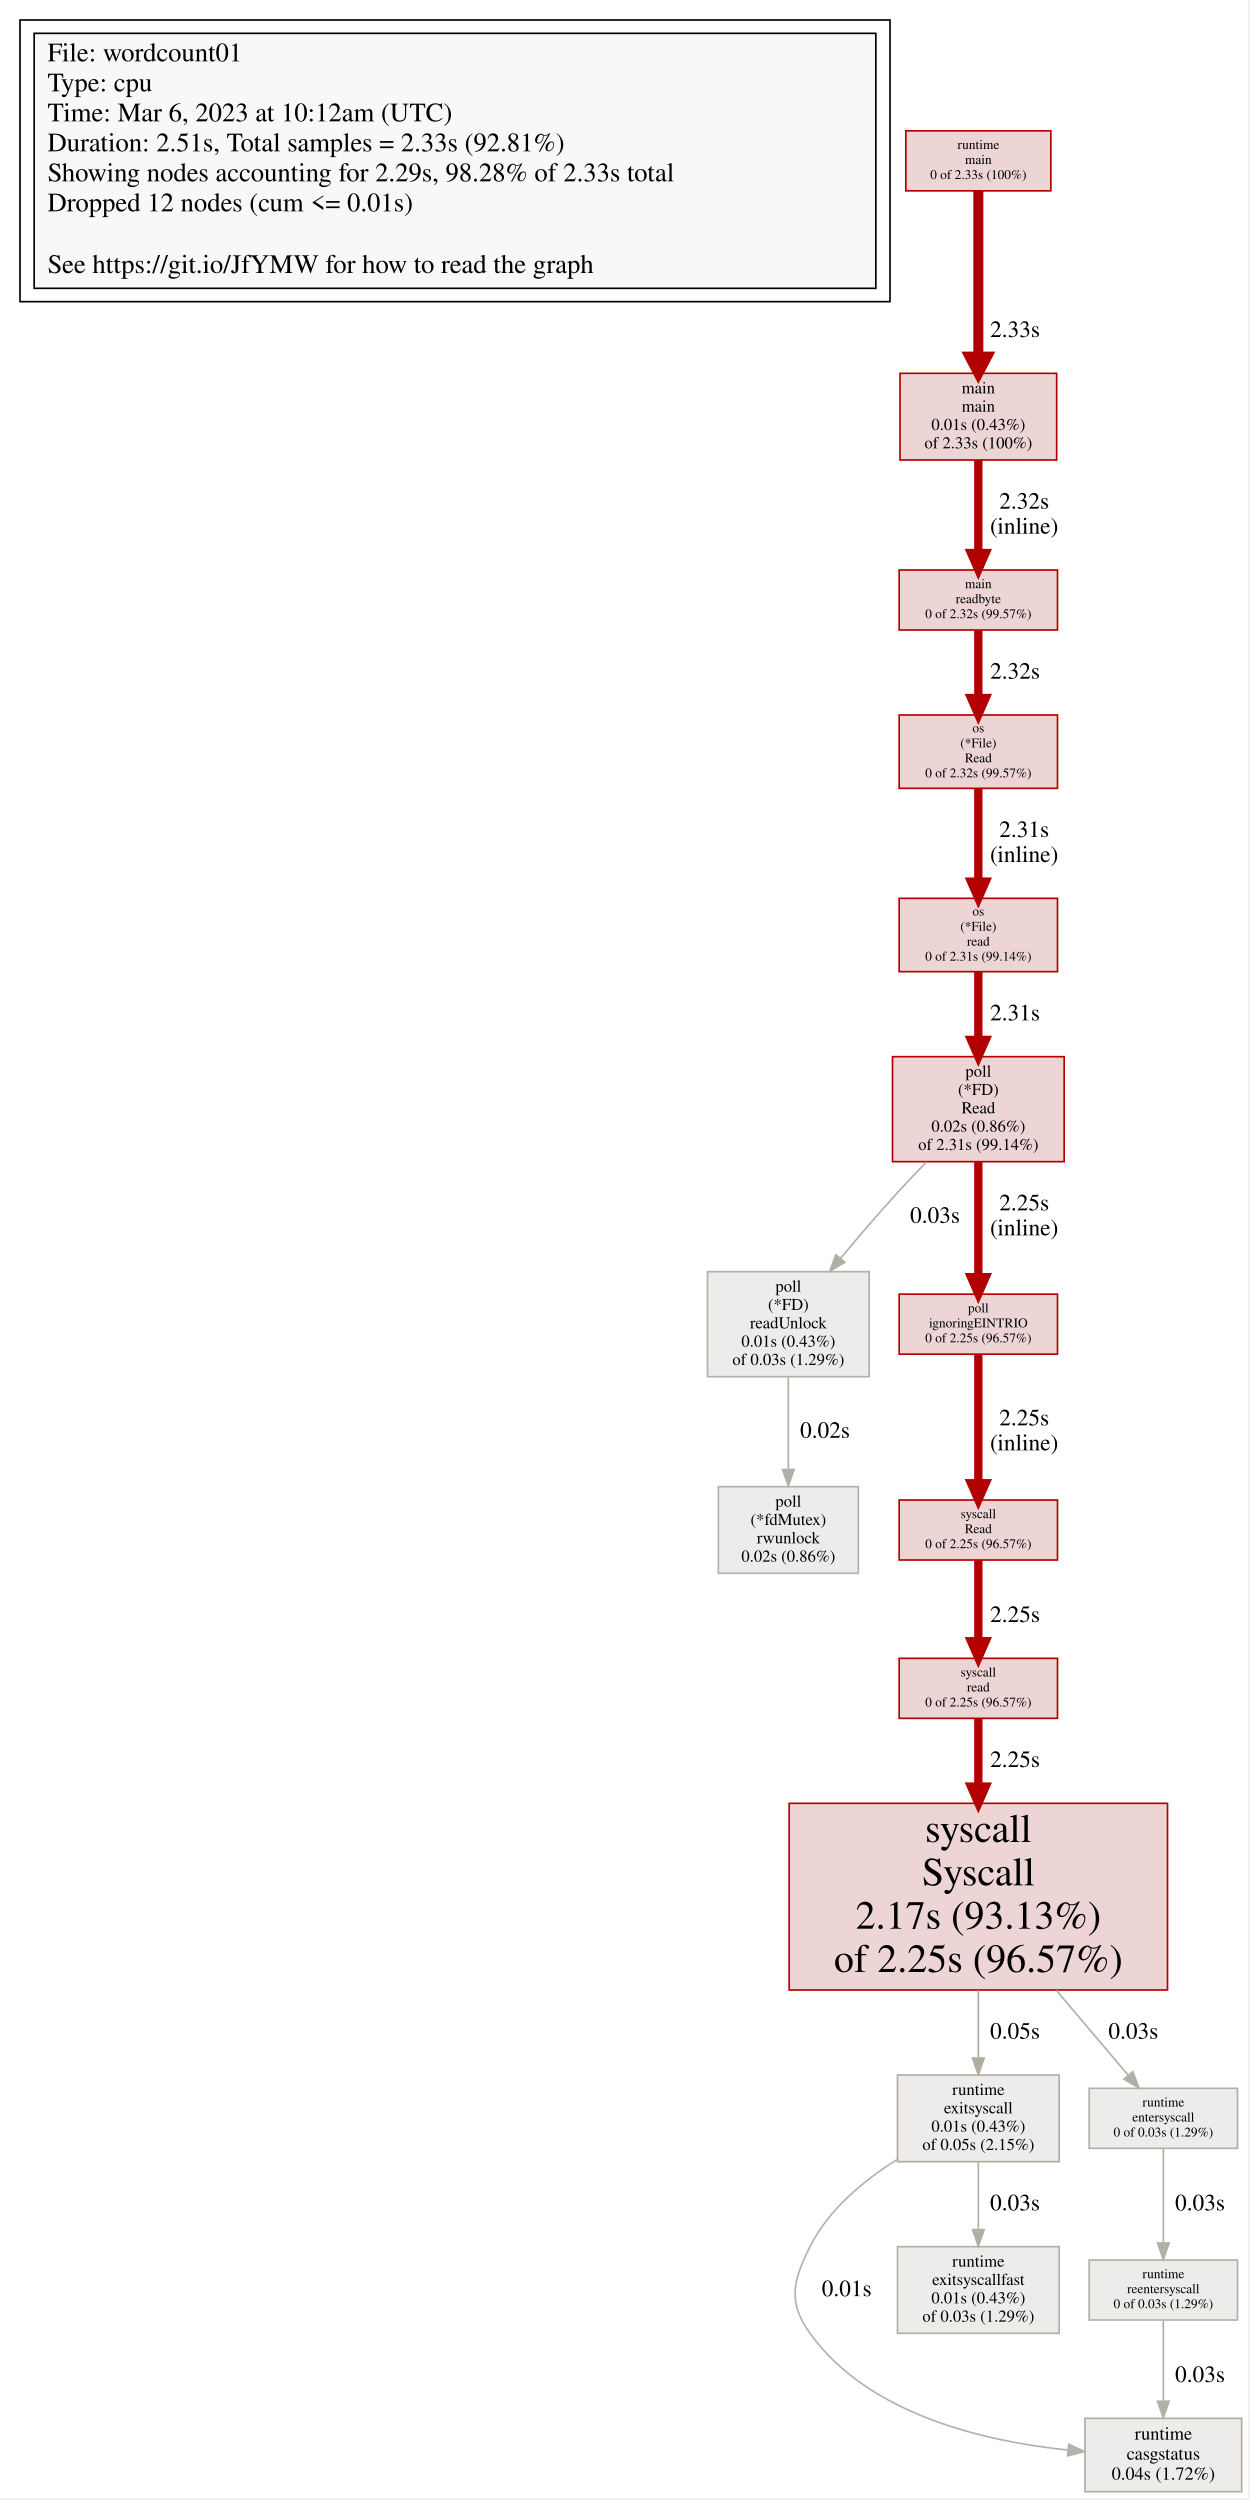
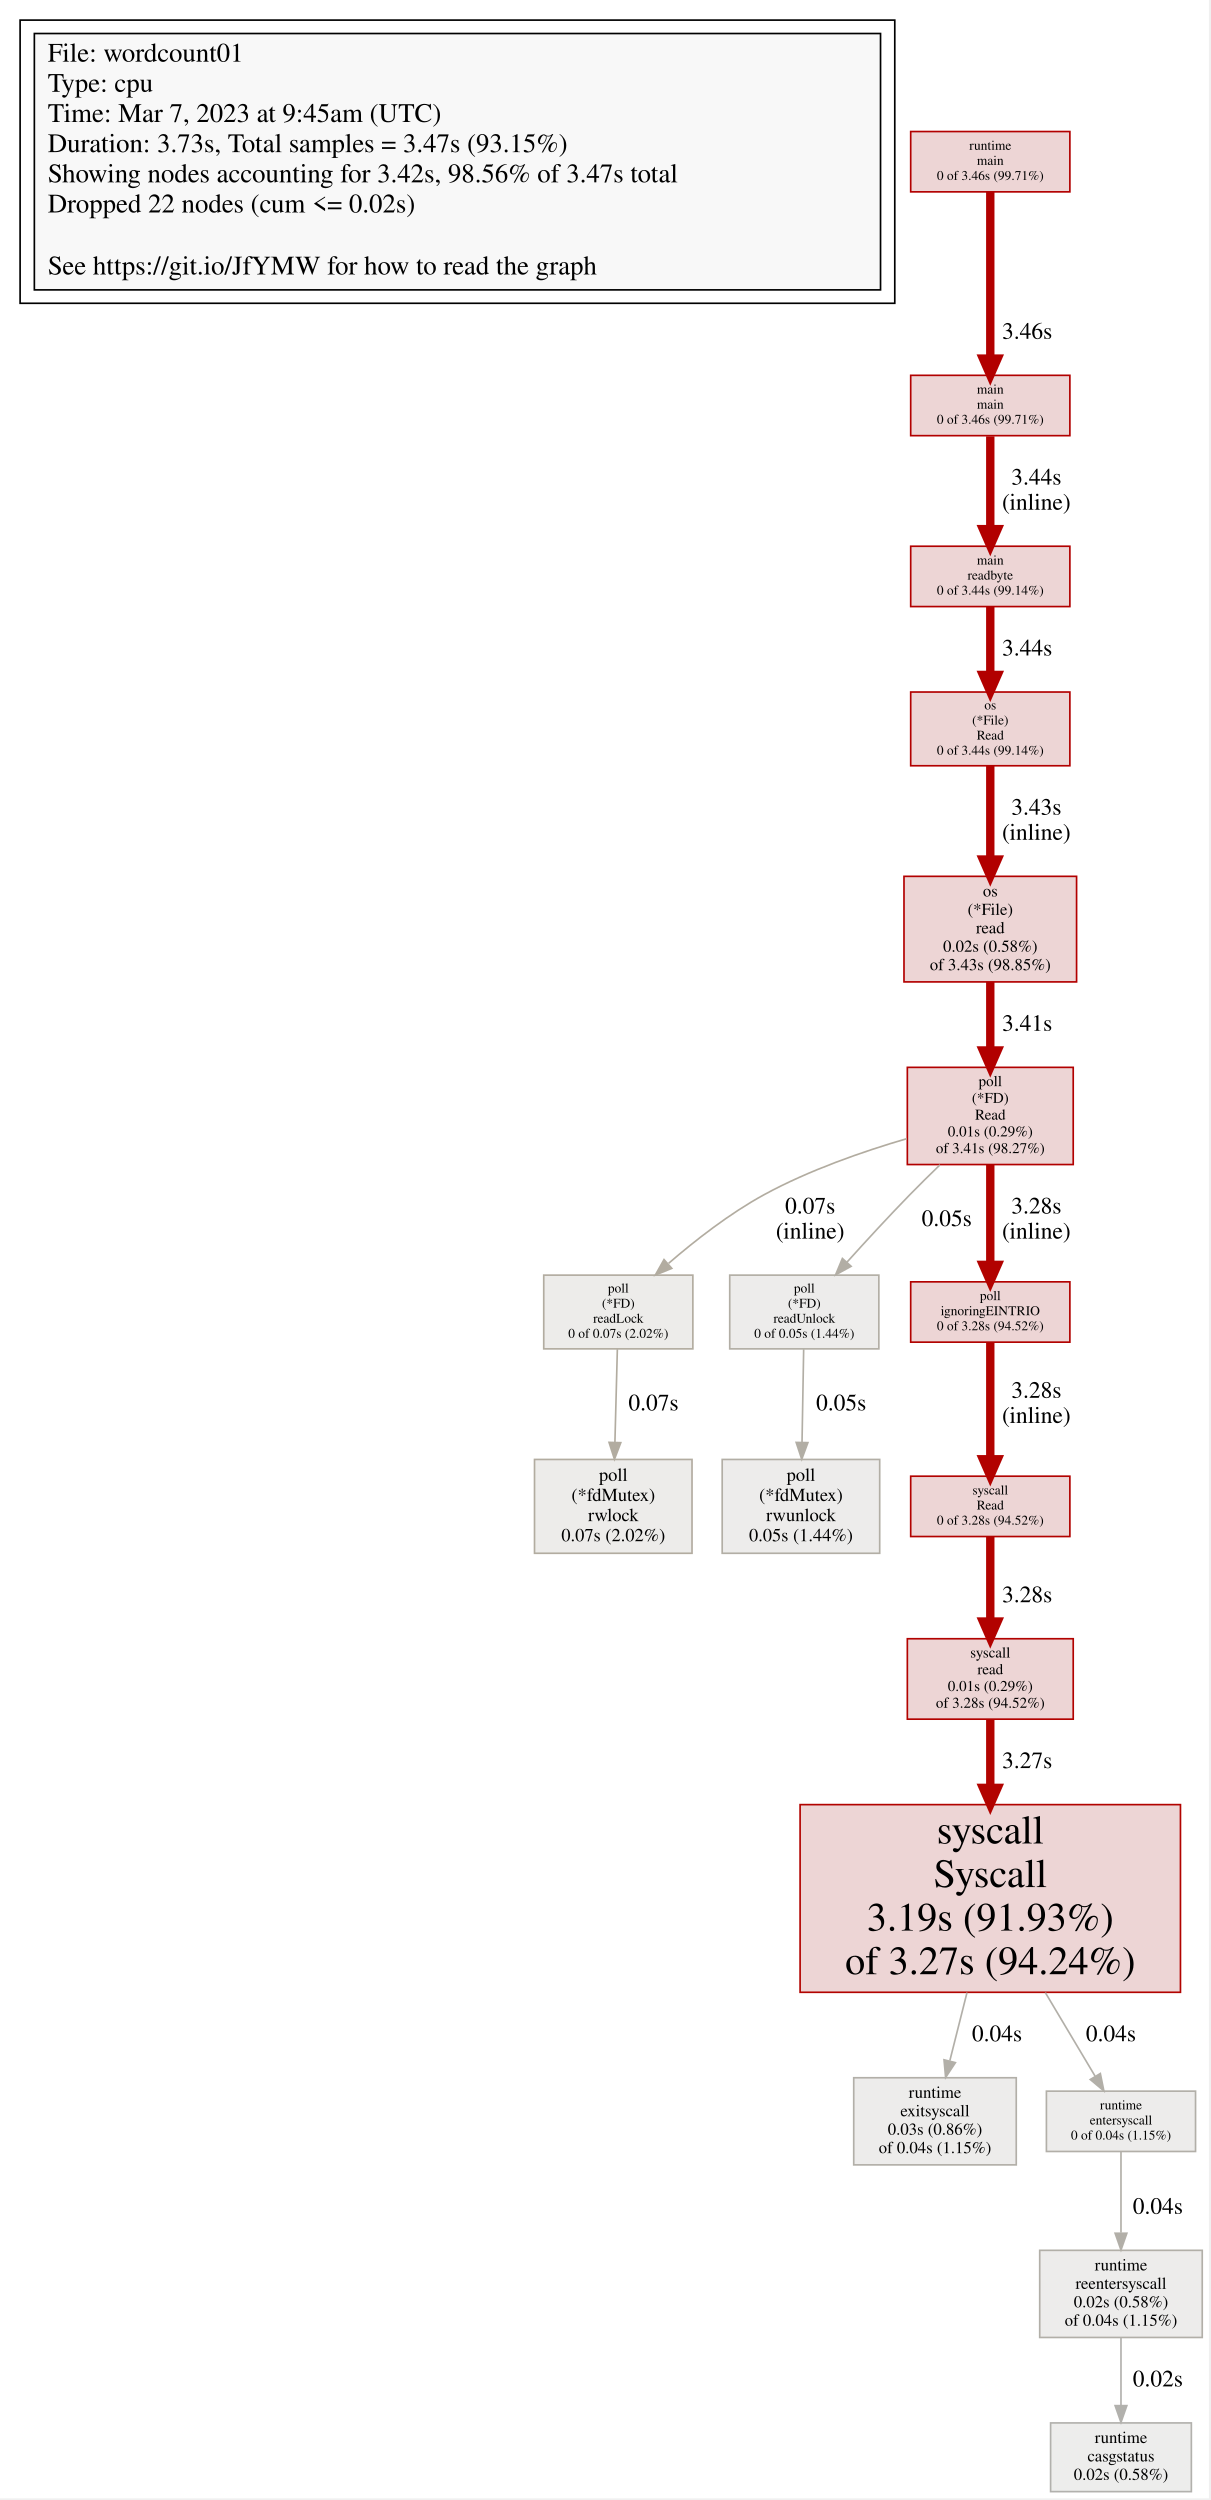
<svg xmlns="http://www.w3.org/2000/svg" xmlns:xlink="http://www.w3.org/1999/xlink" width="100%" height="100%">
  <g id="viewport" transform="scale(0.5,0.5) translate(0,0)">
-     <g id="graph0" class="graph" transform="scale(1 1) rotate(0) translate(4 1495)">
-       <polygon fill="white" stroke="transparent" points="-4,4 -4,-1495 745,-1495 745,4 -4,4" />
+     <g id="graph0" class="graph" transform="scale(1 1) rotate(0) translate(4 1487)">
+       <polygon fill="white" stroke="transparent" points="-4,4 -4,-1487 717.5,-1487 717.5,4 -4,4" />
      <g id="clust1" class="cluster">
-         <polygon fill="none" stroke="black" points="8,-1314 8,-1483 530,-1483 530,-1314 8,-1314" />
+         <polygon fill="none" stroke="black" points="8,-1306 8,-1475 530,-1475 530,-1306 8,-1306" />
      </g>
      <g id="node1" class="node">
        <g id="a_node1">
          <a xlink:title="wordcount01">
-             <polygon fill="#f8f8f8" stroke="black" points="521.5,-1475 16.5,-1475 16.5,-1322 521.5,-1322 521.5,-1475" />
-             <text text-anchor="start" x="24.5" y="-1458.2" font-family="Times,serif" font-size="16.00">File: wordcount01</text>
-             <text text-anchor="start" x="24.5" y="-1440.2" font-family="Times,serif" font-size="16.00">Type: cpu</text>
-             <text text-anchor="start" x="24.5" y="-1422.2" font-family="Times,serif" font-size="16.00">Time: Mar 6, 2023 at 10:12am (UTC)</text>
-             <text text-anchor="start" x="24.5" y="-1404.2" font-family="Times,serif" font-size="16.00">Duration: 2.51s, Total samples = 2.33s (92.81%)</text>
-             <text text-anchor="start" x="24.5" y="-1386.2" font-family="Times,serif" font-size="16.00">Showing nodes accounting for 2.29s, 98.28% of 2.33s total</text>
-             <text text-anchor="start" x="24.5" y="-1368.2" font-family="Times,serif" font-size="16.00">Dropped 12 nodes (cum &lt;= 0.01s)</text>
-             <text text-anchor="start" x="24.5" y="-1331.2" font-family="Times,serif" font-size="16.00">See https://git.io/JfYMW for how to read the graph</text>
+             <polygon fill="#f8f8f8" stroke="black" points="521.5,-1467 16.5,-1467 16.5,-1314 521.5,-1314 521.5,-1467" />
+             <text text-anchor="start" x="24.5" y="-1450.2" font-family="Times,serif" font-size="16.00">File: wordcount01</text>
+             <text text-anchor="start" x="24.5" y="-1432.2" font-family="Times,serif" font-size="16.00">Type: cpu</text>
+             <text text-anchor="start" x="24.5" y="-1414.2" font-family="Times,serif" font-size="16.00">Time: Mar 7, 2023 at 9:45am (UTC)</text>
+             <text text-anchor="start" x="24.5" y="-1396.2" font-family="Times,serif" font-size="16.00">Duration: 3.73s, Total samples = 3.47s (93.15%)</text>
+             <text text-anchor="start" x="24.5" y="-1378.2" font-family="Times,serif" font-size="16.00">Showing nodes accounting for 3.42s, 98.56% of 3.47s total</text>
+             <text text-anchor="start" x="24.5" y="-1360.2" font-family="Times,serif" font-size="16.00">Dropped 22 nodes (cum &lt;= 0.02s)</text>
+             <text text-anchor="start" x="24.5" y="-1323.2" font-family="Times,serif" font-size="16.00">See https://git.io/JfYMW for how to read the graph</text>
          </a>
        </g>
      </g>
      <g id="node1" class="node">
        <g id="a_node1">
-           <a xlink:title="syscall.Syscall (2.25s)">
-             <polygon fill="#edd5d5" stroke="#b20100" points="696.5,-413 469.5,-413 469.5,-301 696.5,-301 696.5,-413" />
-             <text text-anchor="middle" x="583" y="-389.8" font-family="Times,serif" font-size="24.00">syscall</text>
-             <text text-anchor="middle" x="583" y="-363.8" font-family="Times,serif" font-size="24.00">Syscall</text>
-             <text text-anchor="middle" x="583" y="-337.8" font-family="Times,serif" font-size="24.00">2.17s (93.13%)</text>
-             <text text-anchor="middle" x="583" y="-311.8" font-family="Times,serif" font-size="24.00">of 2.25s (96.57%)</text>
+           <a xlink:title="syscall.Syscall (3.27s)">
+             <polygon fill="#edd5d5" stroke="#b20300" points="700.5,-410 473.5,-410 473.5,-298 700.5,-298 700.5,-410" />
+             <text text-anchor="middle" x="587" y="-386.8" font-family="Times,serif" font-size="24.00">syscall</text>
+             <text text-anchor="middle" x="587" y="-360.8" font-family="Times,serif" font-size="24.00">Syscall</text>
+             <text text-anchor="middle" x="587" y="-334.8" font-family="Times,serif" font-size="24.00">3.19s (91.93%)</text>
+             <text text-anchor="middle" x="587" y="-308.8" font-family="Times,serif" font-size="24.00">of 3.27s (94.24%)</text>
+           </a>
+         </g>
+       </g>
+       <g id="node8" class="node">
+         <g id="a_node8">
+           <a xlink:title="runtime.exitsyscall (0.04s)">
+             <polygon fill="#edeceb" stroke="#b2afa8" points="602.5,-247 505.5,-247 505.5,-195 602.5,-195 602.5,-247" />
+             <text text-anchor="middle" x="554" y="-235" font-family="Times,serif" font-size="10.00">runtime</text>
+             <text text-anchor="middle" x="554" y="-224" font-family="Times,serif" font-size="10.00">exitsyscall</text>
+             <text text-anchor="middle" x="554" y="-213" font-family="Times,serif" font-size="10.00">0.03s (0.86%)</text>
+             <text text-anchor="middle" x="554" y="-202" font-family="Times,serif" font-size="10.00">of 0.04s (1.15%)</text>
+           </a>
+         </g>
+       </g>
+       <g id="edge16" class="edge">
+         <g id="a_edge16">
+           <a xlink:title="syscall.Syscall -&gt; runtime.exitsyscall (0.04s)">
+             <path fill="none" stroke="#b2afa8" d="M573.1,-297.82C569.63,-284.06 566.01,-269.67 562.86,-257.17" />
+             <polygon fill="#b2afa8" stroke="#b2afa8" points="566.18,-256.01 560.34,-247.17 559.39,-257.72 566.18,-256.01" />
+           </a>
+         </g>
+         <g id="a_edge16-label">
+           <a xlink:title="syscall.Syscall -&gt; runtime.exitsyscall (0.04s)">
+             <text text-anchor="middle" x="591" y="-268.8" font-family="Times,serif" font-size="14.00"> 0.04s</text>
+           </a>
+         </g>
+       </g>
+       <g id="node17" class="node">
+         <g id="a_node17">
+           <a xlink:title="runtime.entersyscall (0.04s)">
+             <polygon fill="#edeceb" stroke="#b2afa8" points="709.5,-239 620.5,-239 620.5,-203 709.5,-203 709.5,-239" />
+             <text text-anchor="middle" x="665" y="-228.1" font-family="Times,serif" font-size="8.00">runtime</text>
+             <text text-anchor="middle" x="665" y="-219.1" font-family="Times,serif" font-size="8.00">entersyscall</text>
+             <text text-anchor="middle" x="665" y="-210.1" font-family="Times,serif" font-size="8.00">0 of 0.04s (1.15%)</text>
+           </a>
+         </g>
+       </g>
+       <g id="edge15" class="edge">
+         <g id="a_edge15">
+           <a xlink:title="syscall.Syscall -&gt; runtime.entersyscall (0.04s)">
+             <path fill="none" stroke="#b2afa8" d="M619.85,-297.82C630.17,-280.5 641.07,-262.19 649.58,-247.9" />
+             <polygon fill="#b2afa8" stroke="#b2afa8" points="652.68,-249.53 654.79,-239.15 646.67,-245.95 652.68,-249.53" />
+           </a>
+         </g>
+         <g id="a_edge15-label">
+           <a xlink:title="syscall.Syscall -&gt; runtime.entersyscall (0.04s)">
+             <text text-anchor="middle" x="659" y="-268.8" font-family="Times,serif" font-size="14.00"> 0.04s</text>
+           </a>
+         </g>
+       </g>
+       <g id="node2" class="node">
+         <g id="a_node2">
+           <a xlink:title="runtime.main (3.46s)">
+             <polygon fill="#edd5d5" stroke="#b20000" points="634.5,-1408.5 539.5,-1408.5 539.5,-1372.5 634.5,-1372.5 634.5,-1408.5" />
+             <text text-anchor="middle" x="587" y="-1397.6" font-family="Times,serif" font-size="8.00">runtime</text>
+             <text text-anchor="middle" x="587" y="-1388.6" font-family="Times,serif" font-size="8.00">main</text>
+             <text text-anchor="middle" x="587" y="-1379.6" font-family="Times,serif" font-size="8.00">0 of 3.46s (99.71%)</text>
+           </a>
+         </g>
+       </g>
+       <g id="node14" class="node">
+         <g id="a_node14">
+           <a xlink:title="main.main (3.46s)">
+             <polygon fill="#edd5d5" stroke="#b20000" points="634.5,-1263 539.5,-1263 539.5,-1227 634.5,-1227 634.5,-1263" />
+             <text text-anchor="middle" x="587" y="-1252.1" font-family="Times,serif" font-size="8.00">main</text>
+             <text text-anchor="middle" x="587" y="-1243.1" font-family="Times,serif" font-size="8.00">main</text>
+             <text text-anchor="middle" x="587" y="-1234.1" font-family="Times,serif" font-size="8.00">0 of 3.46s (99.71%)</text>
+           </a>
+         </g>
+       </g>
+       <g id="edge1" class="edge">
+         <g id="a_edge1">
+           <a xlink:title="runtime.main -&gt; main.main (3.46s)">
+             <path fill="none" stroke="#b20000" stroke-width="5" d="M587,-1372.48C587,-1347.99 587,-1302.56 587,-1273.33" />
+             <polygon fill="#b20000" stroke="#b20000" stroke-width="5" points="591.38,-1273 587,-1263 582.63,-1273 591.38,-1273" />
+           </a>
+         </g>
+         <g id="a_edge1-label">
+           <a xlink:title="runtime.main -&gt; main.main (3.46s)">
+             <text text-anchor="middle" x="609" y="-1284.8" font-family="Times,serif" font-size="14.00"> 3.46s</text>
+           </a>
+         </g>
+       </g>
+       <g id="node3" class="node">
+         <g id="a_node3">
+           <a xlink:title="internal/poll.(*FD).Read (3.41s)">
+             <polygon fill="#edd5d5" stroke="#b20000" points="636.5,-850 537.5,-850 537.5,-792 636.5,-792 636.5,-850" />
+             <text text-anchor="middle" x="587" y="-838.8" font-family="Times,serif" font-size="9.00">poll</text>
+             <text text-anchor="middle" x="587" y="-828.8" font-family="Times,serif" font-size="9.00">(*FD)</text>
+             <text text-anchor="middle" x="587" y="-818.8" font-family="Times,serif" font-size="9.00">Read</text>
+             <text text-anchor="middle" x="587" y="-808.8" font-family="Times,serif" font-size="9.00">0.01s (0.29%)</text>
+             <text text-anchor="middle" x="587" y="-798.8" font-family="Times,serif" font-size="9.00">of 3.41s (98.27%)</text>
+           </a>
+         </g>
+       </g>
+       <g id="node11" class="node">
+         <g id="a_node11">
+           <a xlink:title="internal/poll.(*FD).readLock (0.07s)">
+             <polygon fill="#edecea" stroke="#b2aca0" points="409.5,-726 320.5,-726 320.5,-682 409.5,-682 409.5,-726" />
+             <text text-anchor="middle" x="365" y="-715.6" font-family="Times,serif" font-size="8.00">poll</text>
+             <text text-anchor="middle" x="365" y="-706.6" font-family="Times,serif" font-size="8.00">(*FD)</text>
+             <text text-anchor="middle" x="365" y="-697.6" font-family="Times,serif" font-size="8.00">readLock</text>
+             <text text-anchor="middle" x="365" y="-688.6" font-family="Times,serif" font-size="8.00">0 of 0.07s (2.02%)</text>
+           </a>
+         </g>
+       </g>
+       <g id="edge10" class="edge">
+         <g id="a_edge10">
+           <a xlink:title="internal/poll.(*FD).Read -&gt; internal/poll.(*FD).readLock (0.07s)">
+             <path fill="none" stroke="#b2aca0" d="M537.2,-807.46C510.94,-799.78 478.74,-788.59 452,-774 431.54,-762.84 410.99,-746.82 395.01,-733.03" />
+             <polygon fill="#b2aca0" stroke="#b2aca0" points="396.91,-730.04 387.1,-726.06 392.29,-735.3 396.91,-730.04" />
+           </a>
+         </g>
+         <g id="a_edge10-label">
+           <a xlink:title="internal/poll.(*FD).Read -&gt; internal/poll.(*FD).readLock (0.07s)">
+             <text text-anchor="middle" x="479.5" y="-762.8" font-family="Times,serif" font-size="14.00"> 0.07s</text>
+             <text text-anchor="middle" x="479.5" y="-747.8" font-family="Times,serif" font-size="14.00"> (inline)</text>
+           </a>
+         </g>
+       </g>
+       <g id="node12" class="node">
+         <g id="a_node12">
+           <a xlink:title="internal/poll.(*FD).readUnlock (0.05s)">
+             <polygon fill="#edeceb" stroke="#b2aea5" points="520.5,-726 431.5,-726 431.5,-682 520.5,-682 520.5,-726" />
+             <text text-anchor="middle" x="476" y="-715.6" font-family="Times,serif" font-size="8.00">poll</text>
+             <text text-anchor="middle" x="476" y="-706.6" font-family="Times,serif" font-size="8.00">(*FD)</text>
+             <text text-anchor="middle" x="476" y="-697.6" font-family="Times,serif" font-size="8.00">readUnlock</text>
+             <text text-anchor="middle" x="476" y="-688.6" font-family="Times,serif" font-size="8.00">0 of 0.05s (1.44%)</text>
+           </a>
+         </g>
+       </g>
+       <g id="edge12" class="edge">
+         <g id="a_edge12">
+           <a xlink:title="internal/poll.(*FD).Read -&gt; internal/poll.(*FD).readUnlock (0.05s)">
+             <path fill="none" stroke="#b2aea5" d="M557,-791.84C550.97,-786.01 544.72,-779.86 539,-774 526.33,-761.02 512.71,-746.22 501.39,-733.66" />
+             <polygon fill="#b2aea5" stroke="#b2aea5" points="503.95,-731.27 494.67,-726.17 498.74,-735.95 503.95,-731.27" />
+           </a>
+         </g>
+         <g id="a_edge12-label">
+           <a xlink:title="internal/poll.(*FD).Read -&gt; internal/poll.(*FD).readUnlock (0.05s)">
+             <text text-anchor="middle" x="561" y="-755.3" font-family="Times,serif" font-size="14.00"> 0.05s</text>
+           </a>
+         </g>
+       </g>
+       <g id="node13" class="node">
+         <g id="a_node13">
+           <a xlink:title="internal/poll.ignoringEINTRIO (3.28s)">
+             <polygon fill="#edd5d5" stroke="#b20200" points="634.5,-722 539.5,-722 539.5,-686 634.5,-686 634.5,-722" />
+             <text text-anchor="middle" x="587" y="-711.1" font-family="Times,serif" font-size="8.00">poll</text>
+             <text text-anchor="middle" x="587" y="-702.1" font-family="Times,serif" font-size="8.00">ignoringEINTRIO</text>
+             <text text-anchor="middle" x="587" y="-693.1" font-family="Times,serif" font-size="8.00">0 of 3.28s (94.52%)</text>
+           </a>
+         </g>
+       </g>
+       <g id="edge6" class="edge">
+         <g id="a_edge6">
+           <a xlink:title="internal/poll.(*FD).Read -&gt; internal/poll.ignoringEINTRIO (3.28s)">
+             <path fill="none" stroke="#b20200" stroke-width="5" d="M587,-791.87C587,-773.72 587,-750.24 587,-732.27" />
+             <polygon fill="#b20200" stroke="#b20200" stroke-width="5" points="591.38,-732.14 587,-722.14 582.63,-732.14 591.38,-732.14" />
+           </a>
+         </g>
+         <g id="a_edge6-label">
+           <a xlink:title="internal/poll.(*FD).Read -&gt; internal/poll.ignoringEINTRIO (3.28s)">
+             <text text-anchor="middle" x="614.5" y="-762.8" font-family="Times,serif" font-size="14.00"> 3.28s</text>
+             <text text-anchor="middle" x="614.5" y="-747.8" font-family="Times,serif" font-size="14.00"> (inline)</text>
+           </a>
+         </g>
+       </g>
+       <g id="node4" class="node">
+         <g id="a_node4">
+           <a xlink:title="os.(*File).read (3.43s)">
+             <polygon fill="#edd5d5" stroke="#b20000" points="638.5,-964 535.5,-964 535.5,-901 638.5,-901 638.5,-964" />
+             <text text-anchor="middle" x="587" y="-952" font-family="Times,serif" font-size="10.00">os</text>
+             <text text-anchor="middle" x="587" y="-941" font-family="Times,serif" font-size="10.00">(*File)</text>
+             <text text-anchor="middle" x="587" y="-930" font-family="Times,serif" font-size="10.00">read</text>
+             <text text-anchor="middle" x="587" y="-919" font-family="Times,serif" font-size="10.00">0.02s (0.58%)</text>
+             <text text-anchor="middle" x="587" y="-908" font-family="Times,serif" font-size="10.00">of 3.43s (98.85%)</text>
+           </a>
+         </g>
+       </g>
+       <g id="edge5" class="edge">
+         <g id="a_edge5">
+           <a xlink:title="os.(*File).read -&gt; internal/poll.(*FD).Read (3.41s)">
+             <path fill="none" stroke="#b20000" stroke-width="5" d="M587,-901C587,-888.42 587,-873.69 587,-860.39" />
+             <polygon fill="#b20000" stroke="#b20000" stroke-width="5" points="591.38,-860.09 587,-850.09 582.63,-860.09 591.38,-860.09" />
+           </a>
+         </g>
+         <g id="a_edge5-label">
+           <a xlink:title="os.(*File).read -&gt; internal/poll.(*FD).Read (3.41s)">
+             <text text-anchor="middle" x="609" y="-871.8" font-family="Times,serif" font-size="14.00"> 3.41s</text>
+           </a>
+         </g>
+       </g>
+       <g id="node5" class="node">
+         <g id="a_node5">
+           <a xlink:title="internal/poll.(*fdMutex).rwlock (0.07s)">
+             <polygon fill="#edecea" stroke="#b2aca0" points="409,-616 315,-616 315,-560 409,-560 409,-616" />
+             <text text-anchor="middle" x="362" y="-603.2" font-family="Times,serif" font-size="11.00">poll</text>
+             <text text-anchor="middle" x="362" y="-591.2" font-family="Times,serif" font-size="11.00">(*fdMutex)</text>
+             <text text-anchor="middle" x="362" y="-579.2" font-family="Times,serif" font-size="11.00">rwlock</text>
+             <text text-anchor="middle" x="362" y="-567.2" font-family="Times,serif" font-size="11.00">0.07s (2.02%)</text>
          </a>
        </g>
      </g>
      <g id="node6" class="node">
        <g id="a_node6">
-           <a xlink:title="runtime.exitsyscall (0.05s)">
-             <polygon fill="#edecea" stroke="#b2ac9f" points="631.5,-250 534.5,-250 534.5,-198 631.5,-198 631.5,-250" />
-             <text text-anchor="middle" x="583" y="-238" font-family="Times,serif" font-size="10.00">runtime</text>
-             <text text-anchor="middle" x="583" y="-227" font-family="Times,serif" font-size="10.00">exitsyscall</text>
-             <text text-anchor="middle" x="583" y="-216" font-family="Times,serif" font-size="10.00">0.01s (0.43%)</text>
-             <text text-anchor="middle" x="583" y="-205" font-family="Times,serif" font-size="10.00">of 0.05s (2.15%)</text>
-           </a>
-         </g>
-       </g>
-       <g id="edge10" class="edge">
-         <g id="a_edge10">
-           <a xlink:title="syscall.Syscall -&gt; runtime.exitsyscall (0.05s)">
-             <path fill="none" stroke="#b2ac9f" d="M583,-300.82C583,-287.2 583,-272.95 583,-260.54" />
-             <polygon fill="#b2ac9f" stroke="#b2ac9f" points="586.5,-260.17 583,-250.17 579.5,-260.17 586.5,-260.17" />
-           </a>
-         </g>
-         <g id="a_edge10-label">
-           <a xlink:title="syscall.Syscall -&gt; runtime.exitsyscall (0.05s)">
-             <text text-anchor="middle" x="605" y="-271.8" font-family="Times,serif" font-size="14.00"> 0.05s</text>
-           </a>
-         </g>
-       </g>
-       <g id="node14" class="node">
-         <g id="a_node14">
-           <a xlink:title="runtime.entersyscall (0.03s)">
-             <polygon fill="#edeceb" stroke="#b2afa7" points="738.5,-242 649.5,-242 649.5,-206 738.5,-206 738.5,-242" />
-             <text text-anchor="middle" x="694" y="-231.1" font-family="Times,serif" font-size="8.00">runtime</text>
-             <text text-anchor="middle" x="694" y="-222.1" font-family="Times,serif" font-size="8.00">entersyscall</text>
-             <text text-anchor="middle" x="694" y="-213.1" font-family="Times,serif" font-size="8.00">0 of 0.03s (1.29%)</text>
-           </a>
-         </g>
-       </g>
-       <g id="edge15" class="edge">
-         <g id="a_edge15">
-           <a xlink:title="syscall.Syscall -&gt; runtime.entersyscall (0.03s)">
-             <path fill="none" stroke="#b2afa7" d="M629.75,-300.82C644.71,-283.17 660.54,-264.49 672.74,-250.09" />
-             <polygon fill="#b2afa7" stroke="#b2afa7" points="675.68,-252.04 679.47,-242.15 670.34,-247.51 675.68,-252.04" />
-           </a>
-         </g>
-         <g id="a_edge15-label">
-           <a xlink:title="syscall.Syscall -&gt; runtime.entersyscall (0.03s)">
-             <text text-anchor="middle" x="676" y="-271.8" font-family="Times,serif" font-size="14.00"> 0.03s</text>
-           </a>
-         </g>
-       </g>
-       <g id="node2" class="node">
-         <g id="a_node2">
-           <a xlink:title="runtime.main (2.33s)">
-             <polygon fill="#edd5d5" stroke="#b20000" points="626.5,-1416.5 539.5,-1416.5 539.5,-1380.5 626.5,-1380.5 626.5,-1416.5" />
-             <text text-anchor="middle" x="583" y="-1405.6" font-family="Times,serif" font-size="8.00">runtime</text>
-             <text text-anchor="middle" x="583" y="-1396.6" font-family="Times,serif" font-size="8.00">main</text>
-             <text text-anchor="middle" x="583" y="-1387.6" font-family="Times,serif" font-size="8.00">0 of 2.33s (100%)</text>
-           </a>
-         </g>
-       </g>
-       <g id="node5" class="node">
-         <g id="a_node5">
-           <a xlink:title="main.main (2.33s)">
-             <polygon fill="#edd5d5" stroke="#b20000" points="630,-1271 536,-1271 536,-1219 630,-1219 630,-1271" />
-             <text text-anchor="middle" x="583" y="-1259" font-family="Times,serif" font-size="10.00">main</text>
-             <text text-anchor="middle" x="583" y="-1248" font-family="Times,serif" font-size="10.00">main</text>
-             <text text-anchor="middle" x="583" y="-1237" font-family="Times,serif" font-size="10.00">0.01s (0.43%)</text>
-             <text text-anchor="middle" x="583" y="-1226" font-family="Times,serif" font-size="10.00">of 2.33s (100%)</text>
-           </a>
-         </g>
-       </g>
-       <g id="edge1" class="edge">
-         <g id="a_edge1">
-           <a xlink:title="runtime.main -&gt; main.main (2.33s)">
-             <path fill="none" stroke="#b20000" stroke-width="6" d="M583,-1380.42C583,-1356.43 583,-1312.22 583,-1281.07" />
-             <polygon fill="#b20000" stroke="#b20000" stroke-width="6" points="588.25,-1281.05 583,-1271.05 577.75,-1281.05 588.25,-1281.05" />
-           </a>
-         </g>
-         <g id="a_edge1-label">
-           <a xlink:title="runtime.main -&gt; main.main (2.33s)">
-             <text text-anchor="middle" x="605" y="-1292.8" font-family="Times,serif" font-size="14.00"> 2.33s</text>
-           </a>
-         </g>
-       </g>
-       <g id="node3" class="node">
-         <g id="a_node3">
-           <a xlink:title="internal/poll.(*FD).Read (2.31s)">
-             <polygon fill="#edd5d5" stroke="#b20000" points="634.5,-861 531.5,-861 531.5,-798 634.5,-798 634.5,-861" />
-             <text text-anchor="middle" x="583" y="-849" font-family="Times,serif" font-size="10.00">poll</text>
-             <text text-anchor="middle" x="583" y="-838" font-family="Times,serif" font-size="10.00">(*FD)</text>
-             <text text-anchor="middle" x="583" y="-827" font-family="Times,serif" font-size="10.00">Read</text>
-             <text text-anchor="middle" x="583" y="-816" font-family="Times,serif" font-size="10.00">0.02s (0.86%)</text>
-             <text text-anchor="middle" x="583" y="-805" font-family="Times,serif" font-size="10.00">of 2.31s (99.14%)</text>
+           <a xlink:title="syscall.read (3.28s)">
+             <polygon fill="#edd5d5" stroke="#b20200" points="636.5,-509 537.5,-509 537.5,-461 636.5,-461 636.5,-509" />
+             <text text-anchor="middle" x="587" y="-497.8" font-family="Times,serif" font-size="9.00">syscall</text>
+             <text text-anchor="middle" x="587" y="-487.8" font-family="Times,serif" font-size="9.00">read</text>
+             <text text-anchor="middle" x="587" y="-477.8" font-family="Times,serif" font-size="9.00">0.01s (0.29%)</text>
+             <text text-anchor="middle" x="587" y="-467.8" font-family="Times,serif" font-size="9.00">of 3.28s (94.52%)</text>
+           </a>
+         </g>
+       </g>
+       <g id="edge9" class="edge">
+         <g id="a_edge9">
+           <a xlink:title="syscall.read -&gt; syscall.Syscall (3.27s)">
+             <path fill="none" stroke="#b20300" stroke-width="5" d="M587,-460.94C587,-449.4 587,-434.79 587,-420.13" />
+             <polygon fill="#b20300" stroke="#b20300" stroke-width="5" points="591.38,-420.02 587,-410.02 582.63,-420.02 591.38,-420.02" />
+           </a>
+         </g>
+         <g id="a_edge9-label">
+           <a xlink:title="syscall.read -&gt; syscall.Syscall (3.27s)">
+             <text text-anchor="middle" x="609" y="-431.8" font-family="Times,serif" font-size="14.00"> 3.27s</text>
+           </a>
+         </g>
+       </g>
+       <g id="node7" class="node">
+         <g id="a_node7">
+           <a xlink:title="internal/poll.(*fdMutex).rwunlock (0.05s)">
+             <polygon fill="#edeceb" stroke="#b2aea5" points="521,-616 427,-616 427,-560 521,-560 521,-616" />
+             <text text-anchor="middle" x="474" y="-603.2" font-family="Times,serif" font-size="11.00">poll</text>
+             <text text-anchor="middle" x="474" y="-591.2" font-family="Times,serif" font-size="11.00">(*fdMutex)</text>
+             <text text-anchor="middle" x="474" y="-579.2" font-family="Times,serif" font-size="11.00">rwunlock</text>
+             <text text-anchor="middle" x="474" y="-567.2" font-family="Times,serif" font-size="11.00">0.05s (1.44%)</text>
          </a>
        </g>
      </g>
      <g id="node9" class="node">
        <g id="a_node9">
-           <a xlink:title="internal/poll.(*FD).readUnlock (0.03s)">
-             <polygon fill="#edeceb" stroke="#b2afa7" points="517.5,-732 420.5,-732 420.5,-669 517.5,-669 517.5,-732" />
-             <text text-anchor="middle" x="469" y="-720" font-family="Times,serif" font-size="10.00">poll</text>
-             <text text-anchor="middle" x="469" y="-709" font-family="Times,serif" font-size="10.00">(*FD)</text>
-             <text text-anchor="middle" x="469" y="-698" font-family="Times,serif" font-size="10.00">readUnlock</text>
-             <text text-anchor="middle" x="469" y="-687" font-family="Times,serif" font-size="10.00">0.01s (0.43%)</text>
-             <text text-anchor="middle" x="469" y="-676" font-family="Times,serif" font-size="10.00">of 0.03s (1.29%)</text>
+           <a xlink:title="runtime.reentersyscall (0.04s)">
+             <polygon fill="#edeceb" stroke="#b2afa8" points="713.5,-144 616.5,-144 616.5,-92 713.5,-92 713.5,-144" />
+             <text text-anchor="middle" x="665" y="-132" font-family="Times,serif" font-size="10.00">runtime</text>
+             <text text-anchor="middle" x="665" y="-121" font-family="Times,serif" font-size="10.00">reentersyscall</text>
+             <text text-anchor="middle" x="665" y="-110" font-family="Times,serif" font-size="10.00">0.02s (0.58%)</text>
+             <text text-anchor="middle" x="665" y="-99" font-family="Times,serif" font-size="10.00">of 0.04s (1.15%)</text>
+           </a>
+         </g>
+       </g>
+       <g id="node10" class="node">
+         <g id="a_node10">
+           <a xlink:title="runtime.casgstatus (0.02s)">
+             <polygon fill="#ededec" stroke="#b2b1ad" points="707,-41 623,-41 623,0 707,0 707,-41" />
+             <text text-anchor="middle" x="665" y="-29" font-family="Times,serif" font-size="10.00">runtime</text>
+             <text text-anchor="middle" x="665" y="-18" font-family="Times,serif" font-size="10.00">casgstatus</text>
+             <text text-anchor="middle" x="665" y="-7" font-family="Times,serif" font-size="10.00">0.02s (0.58%)</text>
+           </a>
+         </g>
+       </g>
+       <g id="edge17" class="edge">
+         <g id="a_edge17">
+           <a xlink:title="runtime.reentersyscall -&gt; runtime.casgstatus (0.02s)">
+             <path fill="none" stroke="#b2b1ad" d="M665,-91.91C665,-79.56 665,-64.58 665,-51.62" />
+             <polygon fill="#b2b1ad" stroke="#b2b1ad" points="668.5,-51.31 665,-41.31 661.5,-51.31 668.5,-51.31" />
+           </a>
+         </g>
+         <g id="a_edge17-label">
+           <a xlink:title="runtime.reentersyscall -&gt; runtime.casgstatus (0.02s)">
+             <text text-anchor="middle" x="687" y="-62.8" font-family="Times,serif" font-size="14.00"> 0.02s</text>
          </a>
        </g>
      </g>
      <g id="edge11" class="edge">
        <g id="a_edge11">
-           <a xlink:title="internal/poll.(*FD).Read -&gt; internal/poll.(*FD).readUnlock (0.03s)">
-             <path fill="none" stroke="#b2afa7" d="M551.89,-797.81C546.19,-791.98 540.35,-785.86 535,-780 523.37,-767.26 511.09,-752.91 500.32,-740.01" />
-             <polygon fill="#b2afa7" stroke="#b2afa7" points="502.9,-737.65 493.82,-732.19 497.52,-742.12 502.9,-737.65" />
+           <a xlink:title="internal/poll.(*FD).readLock -&gt; internal/poll.(*fdMutex).rwlock (0.07s)">
+             <path fill="none" stroke="#b2aca0" d="M364.44,-681.82C364.03,-666.25 363.47,-644.67 362.98,-626.24" />
+             <polygon fill="#b2aca0" stroke="#b2aca0" points="366.48,-626.01 362.71,-616.11 359.48,-626.2 366.48,-626.01" />
          </a>
        </g>
        <g id="a_edge11-label">
-           <a xlink:title="internal/poll.(*FD).Read -&gt; internal/poll.(*FD).readUnlock (0.03s)">
-             <text text-anchor="middle" x="557" y="-761.3" font-family="Times,serif" font-size="14.00"> 0.03s</text>
-           </a>
-         </g>
-       </g>
-       <g id="node10" class="node">
-         <g id="a_node10">
-           <a xlink:title="internal/poll.ignoringEINTRIO (2.25s)">
-             <polygon fill="#edd5d5" stroke="#b20100" points="630.5,-718.5 535.5,-718.5 535.5,-682.5 630.5,-682.5 630.5,-718.5" />
-             <text text-anchor="middle" x="583" y="-707.6" font-family="Times,serif" font-size="8.00">poll</text>
-             <text text-anchor="middle" x="583" y="-698.6" font-family="Times,serif" font-size="8.00">ignoringEINTRIO</text>
-             <text text-anchor="middle" x="583" y="-689.6" font-family="Times,serif" font-size="8.00">0 of 2.25s (96.57%)</text>
-           </a>
-         </g>
-       </g>
-       <g id="edge6" class="edge">
-         <g id="a_edge6">
-           <a xlink:title="internal/poll.(*FD).Read -&gt; internal/poll.ignoringEINTRIO (2.25s)">
-             <path fill="none" stroke="#b20100" stroke-width="5" d="M583,-797.76C583,-776.72 583,-749.09 583,-728.83" />
-             <polygon fill="#b20100" stroke="#b20100" stroke-width="5" points="587.38,-728.7 583,-718.7 578.63,-728.7 587.38,-728.7" />
-           </a>
-         </g>
-         <g id="a_edge6-label">
-           <a xlink:title="internal/poll.(*FD).Read -&gt; internal/poll.ignoringEINTRIO (2.25s)">
-             <text text-anchor="middle" x="610.5" y="-768.8" font-family="Times,serif" font-size="14.00"> 2.25s</text>
-             <text text-anchor="middle" x="610.5" y="-753.8" font-family="Times,serif" font-size="14.00"> (inline)</text>
-           </a>
-         </g>
-       </g>
-       <g id="node4" class="node">
-         <g id="a_node4">
-           <a xlink:title="runtime.casgstatus (0.04s)">
-             <polygon fill="#edeceb" stroke="#b2ada3" points="741,-44 647,-44 647,0 741,0 741,-44" />
-             <text text-anchor="middle" x="694" y="-31.2" font-family="Times,serif" font-size="11.00">runtime</text>
-             <text text-anchor="middle" x="694" y="-19.2" font-family="Times,serif" font-size="11.00">casgstatus</text>
-             <text text-anchor="middle" x="694" y="-7.2" font-family="Times,serif" font-size="11.00">0.04s (1.72%)</text>
-           </a>
-         </g>
-       </g>
-       <g id="node11" class="node">
-         <g id="a_node11">
-           <a xlink:title="main.readbyte (2.32s)">
-             <polygon fill="#edd5d5" stroke="#b20000" points="630.5,-1153 535.5,-1153 535.5,-1117 630.5,-1117 630.5,-1153" />
-             <text text-anchor="middle" x="583" y="-1142.1" font-family="Times,serif" font-size="8.00">main</text>
-             <text text-anchor="middle" x="583" y="-1133.1" font-family="Times,serif" font-size="8.00">readbyte</text>
-             <text text-anchor="middle" x="583" y="-1124.1" font-family="Times,serif" font-size="8.00">0 of 2.32s (99.57%)</text>
+           <a xlink:title="internal/poll.(*FD).readLock -&gt; internal/poll.(*fdMutex).rwlock (0.07s)">
+             <text text-anchor="middle" x="386" y="-645.3" font-family="Times,serif" font-size="14.00"> 0.07s</text>
+           </a>
+         </g>
+       </g>
+       <g id="edge13" class="edge">
+         <g id="a_edge13">
+           <a xlink:title="internal/poll.(*FD).readUnlock -&gt; internal/poll.(*fdMutex).rwunlock (0.05s)">
+             <path fill="none" stroke="#b2aea5" d="M475.63,-681.82C475.36,-666.25 474.98,-644.67 474.65,-626.24" />
+             <polygon fill="#b2aea5" stroke="#b2aea5" points="478.15,-626.04 474.48,-616.11 471.15,-626.17 478.15,-626.04" />
+           </a>
+         </g>
+         <g id="a_edge13-label">
+           <a xlink:title="internal/poll.(*FD).readUnlock -&gt; internal/poll.(*fdMutex).rwunlock (0.05s)">
+             <text text-anchor="middle" x="498" y="-645.3" font-family="Times,serif" font-size="14.00"> 0.05s</text>
+           </a>
+         </g>
+       </g>
+       <g id="node18" class="node">
+         <g id="a_node18">
+           <a xlink:title="syscall.Read (3.28s)">
+             <polygon fill="#edd5d5" stroke="#b20200" points="634.5,-606 539.5,-606 539.5,-570 634.5,-570 634.5,-606" />
+             <text text-anchor="middle" x="587" y="-595.1" font-family="Times,serif" font-size="8.00">syscall</text>
+             <text text-anchor="middle" x="587" y="-586.1" font-family="Times,serif" font-size="8.00">Read</text>
+             <text text-anchor="middle" x="587" y="-577.1" font-family="Times,serif" font-size="8.00">0 of 3.28s (94.52%)</text>
+           </a>
+         </g>
+       </g>
+       <g id="edge7" class="edge">
+         <g id="a_edge7">
+           <a xlink:title="internal/poll.ignoringEINTRIO -&gt; syscall.Read (3.28s)">
+             <path fill="none" stroke="#b20200" stroke-width="5" d="M587,-685.69C587,-667.25 587,-637.82 587,-616.26" />
+             <polygon fill="#b20200" stroke="#b20200" stroke-width="5" points="591.38,-616.1 587,-606.1 582.63,-616.1 591.38,-616.1" />
+           </a>
+         </g>
+         <g id="a_edge7-label">
+           <a xlink:title="internal/poll.ignoringEINTRIO -&gt; syscall.Read (3.28s)">
+             <text text-anchor="middle" x="614.5" y="-652.8" font-family="Times,serif" font-size="14.00"> 3.28s</text>
+             <text text-anchor="middle" x="614.5" y="-637.8" font-family="Times,serif" font-size="14.00"> (inline)</text>
+           </a>
+         </g>
+       </g>
+       <g id="node15" class="node">
+         <g id="a_node15">
+           <a xlink:title="main.readbyte (3.44s)">
+             <polygon fill="#edd5d5" stroke="#b20000" points="634.5,-1161 539.5,-1161 539.5,-1125 634.5,-1125 634.5,-1161" />
+             <text text-anchor="middle" x="587" y="-1150.1" font-family="Times,serif" font-size="8.00">main</text>
+             <text text-anchor="middle" x="587" y="-1141.1" font-family="Times,serif" font-size="8.00">readbyte</text>
+             <text text-anchor="middle" x="587" y="-1132.1" font-family="Times,serif" font-size="8.00">0 of 3.44s (99.14%)</text>
          </a>
        </g>
      </g>
      <g id="edge2" class="edge">
        <g id="a_edge2">
-           <a xlink:title="main.main -&gt; main.readbyte (2.32s)">
-             <path fill="none" stroke="#b20000" stroke-width="5" d="M583,-1218.95C583,-1202.39 583,-1180.67 583,-1163.61" />
-             <polygon fill="#b20000" stroke="#b20000" stroke-width="5" points="587.38,-1163.17 583,-1153.17 578.63,-1163.17 587.38,-1163.17" />
+           <a xlink:title="main.main -&gt; main.readbyte (3.44s)">
+             <path fill="none" stroke="#b20000" stroke-width="5" d="M587,-1226.58C587,-1211.38 587,-1189.07 587,-1171.46" />
+             <polygon fill="#b20000" stroke="#b20000" stroke-width="5" points="591.38,-1171.22 587,-1161.22 582.63,-1171.22 591.38,-1171.22" />
          </a>
        </g>
        <g id="a_edge2-label">
-           <a xlink:title="main.main -&gt; main.readbyte (2.32s)">
-             <text text-anchor="middle" x="610.5" y="-1189.8" font-family="Times,serif" font-size="14.00"> 2.32s</text>
-             <text text-anchor="middle" x="610.5" y="-1174.8" font-family="Times,serif" font-size="14.00"> (inline)</text>
-           </a>
-         </g>
-       </g>
-       <g id="edge17" class="edge">
-         <g id="a_edge17">
-           <a xlink:title="runtime.exitsyscall -&gt; runtime.casgstatus (0.01s)">
-             <path fill="none" stroke="#b2b1ae" d="M534.29,-199.29C514.23,-186.75 493.12,-169.29 482,-147 471.68,-126.32 468.54,-113.79 482,-95 516.95,-46.22 586.83,-30.09 636.81,-24.97" />
-             <polygon fill="#b2b1ae" stroke="#b2b1ae" points="637.2,-28.45 646.84,-24.06 636.57,-21.48 637.2,-28.45" />
-           </a>
-         </g>
-         <g id="a_edge17-label">
-           <a xlink:title="runtime.exitsyscall -&gt; runtime.casgstatus (0.01s)">
-             <text text-anchor="middle" x="504" y="-117.3" font-family="Times,serif" font-size="14.00"> 0.01s</text>
-           </a>
-         </g>
-       </g>
-       <g id="node8" class="node">
-         <g id="a_node8">
-           <a xlink:title="runtime.exitsyscallfast (0.03s)">
-             <polygon fill="#edeceb" stroke="#b2afa7" points="631.5,-147 534.5,-147 534.5,-95 631.5,-95 631.5,-147" />
-             <text text-anchor="middle" x="583" y="-135" font-family="Times,serif" font-size="10.00">runtime</text>
-             <text text-anchor="middle" x="583" y="-124" font-family="Times,serif" font-size="10.00">exitsyscallfast</text>
-             <text text-anchor="middle" x="583" y="-113" font-family="Times,serif" font-size="10.00">0.01s (0.43%)</text>
-             <text text-anchor="middle" x="583" y="-102" font-family="Times,serif" font-size="10.00">of 0.03s (1.29%)</text>
-           </a>
-         </g>
-       </g>
-       <g id="edge13" class="edge">
-         <g id="a_edge13">
-           <a xlink:title="runtime.exitsyscall -&gt; runtime.exitsyscallfast (0.03s)">
-             <path fill="none" stroke="#b2afa7" d="M583,-197.77C583,-185.6 583,-170.79 583,-157.5" />
-             <polygon fill="#b2afa7" stroke="#b2afa7" points="586.5,-157.25 583,-147.25 579.5,-157.25 586.5,-157.25" />
-           </a>
-         </g>
-         <g id="a_edge13-label">
-           <a xlink:title="runtime.exitsyscall -&gt; runtime.exitsyscallfast (0.03s)">
-             <text text-anchor="middle" x="605" y="-168.8" font-family="Times,serif" font-size="14.00"> 0.03s</text>
-           </a>
-         </g>
-       </g>
-       <g id="node7" class="node">
-         <g id="a_node7">
-           <a xlink:title="internal/poll.(*fdMutex).rwunlock (0.02s)">
-             <polygon fill="#edecec" stroke="#b2b0aa" points="511,-603 427,-603 427,-551 511,-551 511,-603" />
-             <text text-anchor="middle" x="469" y="-591" font-family="Times,serif" font-size="10.00">poll</text>
-             <text text-anchor="middle" x="469" y="-580" font-family="Times,serif" font-size="10.00">(*fdMutex)</text>
-             <text text-anchor="middle" x="469" y="-569" font-family="Times,serif" font-size="10.00">rwunlock</text>
-             <text text-anchor="middle" x="469" y="-558" font-family="Times,serif" font-size="10.00">0.02s (0.86%)</text>
-           </a>
-         </g>
-       </g>
-       <g id="edge16" class="edge">
-         <g id="a_edge16">
-           <a xlink:title="internal/poll.(*FD).readUnlock -&gt; internal/poll.(*fdMutex).rwunlock (0.02s)">
-             <path fill="none" stroke="#b2b0aa" d="M469,-668.84C469,-652.07 469,-631.22 469,-613.72" />
-             <polygon fill="#b2b0aa" stroke="#b2b0aa" points="472.5,-613.32 469,-603.32 465.5,-613.32 472.5,-613.32" />
-           </a>
-         </g>
-         <g id="a_edge16-label">
-           <a xlink:title="internal/poll.(*FD).readUnlock -&gt; internal/poll.(*fdMutex).rwunlock (0.02s)">
-             <text text-anchor="middle" x="491" y="-632.3" font-family="Times,serif" font-size="14.00"> 0.02s</text>
+           <a xlink:title="main.main -&gt; main.readbyte (3.44s)">
+             <text text-anchor="middle" x="614.5" y="-1197.8" font-family="Times,serif" font-size="14.00"> 3.44s</text>
+             <text text-anchor="middle" x="614.5" y="-1182.8" font-family="Times,serif" font-size="14.00"> (inline)</text>
          </a>
        </g>
      </g>
      <g id="node16" class="node">
        <g id="a_node16">
-           <a xlink:title="syscall.Read (2.25s)">
-             <polygon fill="#edd5d5" stroke="#b20100" points="630.5,-595 535.5,-595 535.5,-559 630.5,-559 630.5,-595" />
-             <text text-anchor="middle" x="583" y="-584.1" font-family="Times,serif" font-size="8.00">syscall</text>
-             <text text-anchor="middle" x="583" y="-575.1" font-family="Times,serif" font-size="8.00">Read</text>
-             <text text-anchor="middle" x="583" y="-566.1" font-family="Times,serif" font-size="8.00">0 of 2.25s (96.57%)</text>
-           </a>
-         </g>
-       </g>
-       <g id="edge7" class="edge">
-         <g id="a_edge7">
-           <a xlink:title="internal/poll.ignoringEINTRIO -&gt; syscall.Read (2.25s)">
-             <path fill="none" stroke="#b20100" stroke-width="5" d="M583,-682.35C583,-662.27 583,-628.75 583,-605.14" />
-             <polygon fill="#b20100" stroke="#b20100" stroke-width="5" points="587.38,-605.06 583,-595.06 578.63,-605.06 587.38,-605.06" />
-           </a>
-         </g>
-         <g id="a_edge7-label">
-           <a xlink:title="internal/poll.ignoringEINTRIO -&gt; syscall.Read (2.25s)">
-             <text text-anchor="middle" x="610.5" y="-639.8" font-family="Times,serif" font-size="14.00"> 2.25s</text>
-             <text text-anchor="middle" x="610.5" y="-624.8" font-family="Times,serif" font-size="14.00"> (inline)</text>
-           </a>
-         </g>
-       </g>
-       <g id="node12" class="node">
-         <g id="a_node12">
-           <a xlink:title="os.(*File).Read (2.32s)">
-             <polygon fill="#edd5d5" stroke="#b20000" points="630.5,-1066 535.5,-1066 535.5,-1022 630.5,-1022 630.5,-1066" />
-             <text text-anchor="middle" x="583" y="-1055.6" font-family="Times,serif" font-size="8.00">os</text>
-             <text text-anchor="middle" x="583" y="-1046.6" font-family="Times,serif" font-size="8.00">(*File)</text>
-             <text text-anchor="middle" x="583" y="-1037.6" font-family="Times,serif" font-size="8.00">Read</text>
-             <text text-anchor="middle" x="583" y="-1028.6" font-family="Times,serif" font-size="8.00">0 of 2.32s (99.57%)</text>
+           <a xlink:title="os.(*File).Read (3.44s)">
+             <polygon fill="#edd5d5" stroke="#b20000" points="634.5,-1074 539.5,-1074 539.5,-1030 634.5,-1030 634.5,-1074" />
+             <text text-anchor="middle" x="587" y="-1063.6" font-family="Times,serif" font-size="8.00">os</text>
+             <text text-anchor="middle" x="587" y="-1054.6" font-family="Times,serif" font-size="8.00">(*File)</text>
+             <text text-anchor="middle" x="587" y="-1045.6" font-family="Times,serif" font-size="8.00">Read</text>
+             <text text-anchor="middle" x="587" y="-1036.6" font-family="Times,serif" font-size="8.00">0 of 3.44s (99.14%)</text>
          </a>
        </g>
      </g>
      <g id="edge3" class="edge">
        <g id="a_edge3">
-           <a xlink:title="main.readbyte -&gt; os.(*File).Read (2.32s)">
-             <path fill="none" stroke="#b20000" stroke-width="5" d="M583,-1116.84C583,-1105.44 583,-1090.13 583,-1076.58" />
-             <polygon fill="#b20000" stroke="#b20000" stroke-width="5" points="587.38,-1076.19 583,-1066.19 578.63,-1076.19 587.38,-1076.19" />
+           <a xlink:title="main.readbyte -&gt; os.(*File).Read (3.44s)">
+             <path fill="none" stroke="#b20000" stroke-width="5" d="M587,-1124.84C587,-1113.44 587,-1098.13 587,-1084.58" />
+             <polygon fill="#b20000" stroke="#b20000" stroke-width="5" points="591.38,-1084.19 587,-1074.19 582.63,-1084.19 591.38,-1084.19" />
          </a>
        </g>
        <g id="a_edge3-label">
-           <a xlink:title="main.readbyte -&gt; os.(*File).Read (2.32s)">
-             <text text-anchor="middle" x="605" y="-1087.8" font-family="Times,serif" font-size="14.00"> 2.32s</text>
-           </a>
-         </g>
-       </g>
-       <g id="node13" class="node">
-         <g id="a_node13">
-           <a xlink:title="os.(*File).read (2.31s)">
-             <polygon fill="#edd5d5" stroke="#b20000" points="630.5,-956 535.5,-956 535.5,-912 630.5,-912 630.5,-956" />
-             <text text-anchor="middle" x="583" y="-945.6" font-family="Times,serif" font-size="8.00">os</text>
-             <text text-anchor="middle" x="583" y="-936.6" font-family="Times,serif" font-size="8.00">(*File)</text>
-             <text text-anchor="middle" x="583" y="-927.6" font-family="Times,serif" font-size="8.00">read</text>
-             <text text-anchor="middle" x="583" y="-918.6" font-family="Times,serif" font-size="8.00">0 of 2.31s (99.14%)</text>
+           <a xlink:title="main.readbyte -&gt; os.(*File).Read (3.44s)">
+             <text text-anchor="middle" x="609" y="-1095.8" font-family="Times,serif" font-size="14.00"> 3.44s</text>
          </a>
        </g>
      </g>
      <g id="edge4" class="edge">
        <g id="a_edge4">
-           <a xlink:title="os.(*File).Read -&gt; os.(*File).read (2.31s)">
-             <path fill="none" stroke="#b20000" stroke-width="5" d="M583,-1021.92C583,-1006.09 583,-984.15 583,-966.27" />
-             <polygon fill="#b20000" stroke="#b20000" stroke-width="5" points="587.38,-966.03 583,-956.03 578.63,-966.03 587.38,-966.03" />
+           <a xlink:title="os.(*File).Read -&gt; os.(*File).read (3.43s)">
+             <path fill="none" stroke="#b20000" stroke-width="5" d="M587,-1029.99C587,-1014.51 587,-992.96 587,-974.15" />
+             <polygon fill="#b20000" stroke="#b20000" stroke-width="5" points="591.38,-974.04 587,-964.04 582.63,-974.04 591.38,-974.04" />
          </a>
        </g>
        <g id="a_edge4-label">
-           <a xlink:title="os.(*File).Read -&gt; os.(*File).read (2.31s)">
-             <text text-anchor="middle" x="610.5" y="-992.8" font-family="Times,serif" font-size="14.00"> 2.31s</text>
-             <text text-anchor="middle" x="610.5" y="-977.8" font-family="Times,serif" font-size="14.00"> (inline)</text>
-           </a>
-         </g>
-       </g>
-       <g id="edge5" class="edge">
-         <g id="a_edge5">
-           <a xlink:title="os.(*File).read -&gt; internal/poll.(*FD).Read (2.31s)">
-             <path fill="none" stroke="#b20000" stroke-width="5" d="M583,-911.76C583,-900.08 583,-885.19 583,-871.35" />
-             <polygon fill="#b20000" stroke="#b20000" stroke-width="5" points="587.38,-871.04 583,-861.04 578.63,-871.04 587.38,-871.04" />
-           </a>
-         </g>
-         <g id="a_edge5-label">
-           <a xlink:title="os.(*File).read -&gt; internal/poll.(*FD).Read (2.31s)">
-             <text text-anchor="middle" x="605" y="-882.8" font-family="Times,serif" font-size="14.00"> 2.31s</text>
-           </a>
-         </g>
-       </g>
-       <g id="node15" class="node">
-         <g id="a_node15">
-           <a xlink:title="runtime.reentersyscall (0.03s)">
-             <polygon fill="#edeceb" stroke="#b2afa7" points="738.5,-139 649.5,-139 649.5,-103 738.5,-103 738.5,-139" />
-             <text text-anchor="middle" x="694" y="-128.1" font-family="Times,serif" font-size="8.00">runtime</text>
-             <text text-anchor="middle" x="694" y="-119.1" font-family="Times,serif" font-size="8.00">reentersyscall</text>
-             <text text-anchor="middle" x="694" y="-110.1" font-family="Times,serif" font-size="8.00">0 of 0.03s (1.29%)</text>
-           </a>
-         </g>
-       </g>
-       <g id="edge12" class="edge">
-         <g id="a_edge12">
-           <a xlink:title="runtime.entersyscall -&gt; runtime.reentersyscall (0.03s)">
-             <path fill="none" stroke="#b2afa7" d="M694,-205.87C694,-190.41 694,-167.42 694,-149.41" />
-             <polygon fill="#b2afa7" stroke="#b2afa7" points="697.5,-149.22 694,-139.22 690.5,-149.22 697.5,-149.22" />
-           </a>
-         </g>
-         <g id="a_edge12-label">
-           <a xlink:title="runtime.entersyscall -&gt; runtime.reentersyscall (0.03s)">
-             <text text-anchor="middle" x="716" y="-168.8" font-family="Times,serif" font-size="14.00"> 0.03s</text>
+           <a xlink:title="os.(*File).Read -&gt; os.(*File).read (3.43s)">
+             <text text-anchor="middle" x="614.5" y="-1000.8" font-family="Times,serif" font-size="14.00"> 3.43s</text>
+             <text text-anchor="middle" x="614.5" y="-985.8" font-family="Times,serif" font-size="14.00"> (inline)</text>
          </a>
        </g>
      </g>
      <g id="edge14" class="edge">
        <g id="a_edge14">
-           <a xlink:title="runtime.reentersyscall -&gt; runtime.casgstatus (0.03s)">
-             <path fill="none" stroke="#b2afa7" d="M694,-102.66C694,-89.25 694,-70.33 694,-54.29" />
-             <polygon fill="#b2afa7" stroke="#b2afa7" points="697.5,-54.25 694,-44.25 690.5,-54.25 697.5,-54.25" />
+           <a xlink:title="runtime.entersyscall -&gt; runtime.reentersyscall (0.04s)">
+             <path fill="none" stroke="#b2afa8" d="M665,-202.87C665,-189.66 665,-170.95 665,-154.55" />
+             <polygon fill="#b2afa8" stroke="#b2afa8" points="668.5,-154.19 665,-144.19 661.5,-154.19 668.5,-154.19" />
          </a>
        </g>
        <g id="a_edge14-label">
-           <a xlink:title="runtime.reentersyscall -&gt; runtime.casgstatus (0.03s)">
-             <text text-anchor="middle" x="716" y="-65.8" font-family="Times,serif" font-size="14.00"> 0.03s</text>
-           </a>
-         </g>
-       </g>
-       <g id="node17" class="node">
-         <g id="a_node17">
-           <a xlink:title="syscall.read (2.25s)">
-             <polygon fill="#edd5d5" stroke="#b20100" points="630.5,-500 535.5,-500 535.5,-464 630.5,-464 630.5,-500" />
-             <text text-anchor="middle" x="583" y="-489.1" font-family="Times,serif" font-size="8.00">syscall</text>
-             <text text-anchor="middle" x="583" y="-480.1" font-family="Times,serif" font-size="8.00">read</text>
-             <text text-anchor="middle" x="583" y="-471.1" font-family="Times,serif" font-size="8.00">0 of 2.25s (96.57%)</text>
+           <a xlink:title="runtime.entersyscall -&gt; runtime.reentersyscall (0.04s)">
+             <text text-anchor="middle" x="687" y="-165.8" font-family="Times,serif" font-size="14.00"> 0.04s</text>
          </a>
        </g>
      </g>
      <g id="edge8" class="edge">
        <g id="a_edge8">
-           <a xlink:title="syscall.Read -&gt; syscall.read (2.25s)">
-             <path fill="none" stroke="#b20100" stroke-width="5" d="M583,-558.94C583,-545.39 583,-526.18 583,-510.47" />
-             <polygon fill="#b20100" stroke="#b20100" stroke-width="5" points="587.38,-510.26 583,-500.26 578.63,-510.26 587.38,-510.26" />
+           <a xlink:title="syscall.Read -&gt; syscall.read (3.28s)">
+             <path fill="none" stroke="#b20200" stroke-width="5" d="M587,-569.87C587,-556.07 587,-536.26 587,-519.36" />
+             <polygon fill="#b20200" stroke="#b20200" stroke-width="5" points="591.38,-519.29 587,-509.29 582.63,-519.29 591.38,-519.29" />
          </a>
        </g>
        <g id="a_edge8-label">
-           <a xlink:title="syscall.Read -&gt; syscall.read (2.25s)">
-             <text text-anchor="middle" x="605" y="-521.8" font-family="Times,serif" font-size="14.00"> 2.25s</text>
-           </a>
-         </g>
-       </g>
-       <g id="edge9" class="edge">
-         <g id="a_edge9">
-           <a xlink:title="syscall.read -&gt; syscall.Syscall (2.25s)">
-             <path fill="none" stroke="#b20100" stroke-width="5" d="M583,-463.9C583,-453.12 583,-438.44 583,-423.45" />
-             <polygon fill="#b20100" stroke="#b20100" stroke-width="5" points="587.38,-423.06 583,-413.06 578.63,-423.06 587.38,-423.06" />
-           </a>
-         </g>
-         <g id="a_edge9-label">
-           <a xlink:title="syscall.read -&gt; syscall.Syscall (2.25s)">
-             <text text-anchor="middle" x="605" y="-434.8" font-family="Times,serif" font-size="14.00"> 2.25s</text>
+           <a xlink:title="syscall.Read -&gt; syscall.read (3.28s)">
+             <text text-anchor="middle" x="609" y="-530.8" font-family="Times,serif" font-size="14.00"> 3.28s</text>
          </a>
        </g>
      </g>
    </g>
  </g>
</svg>
